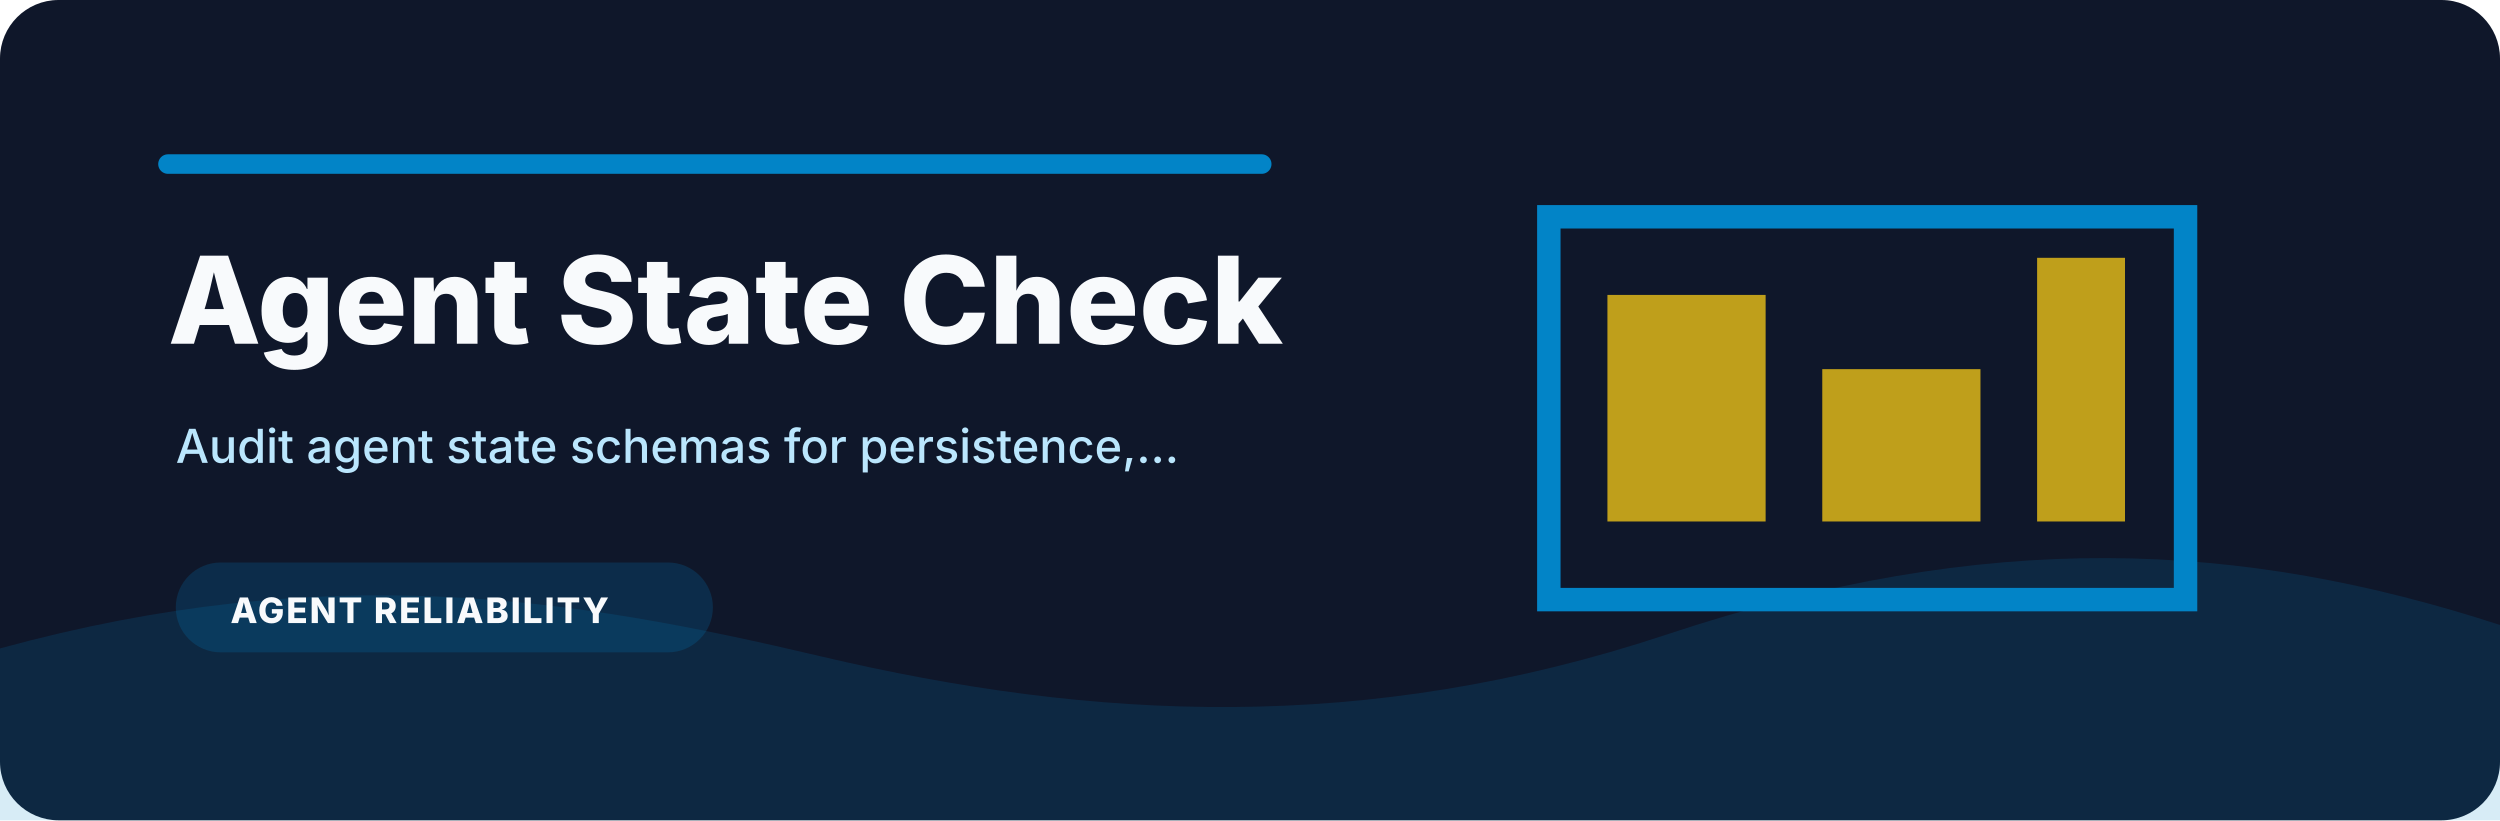
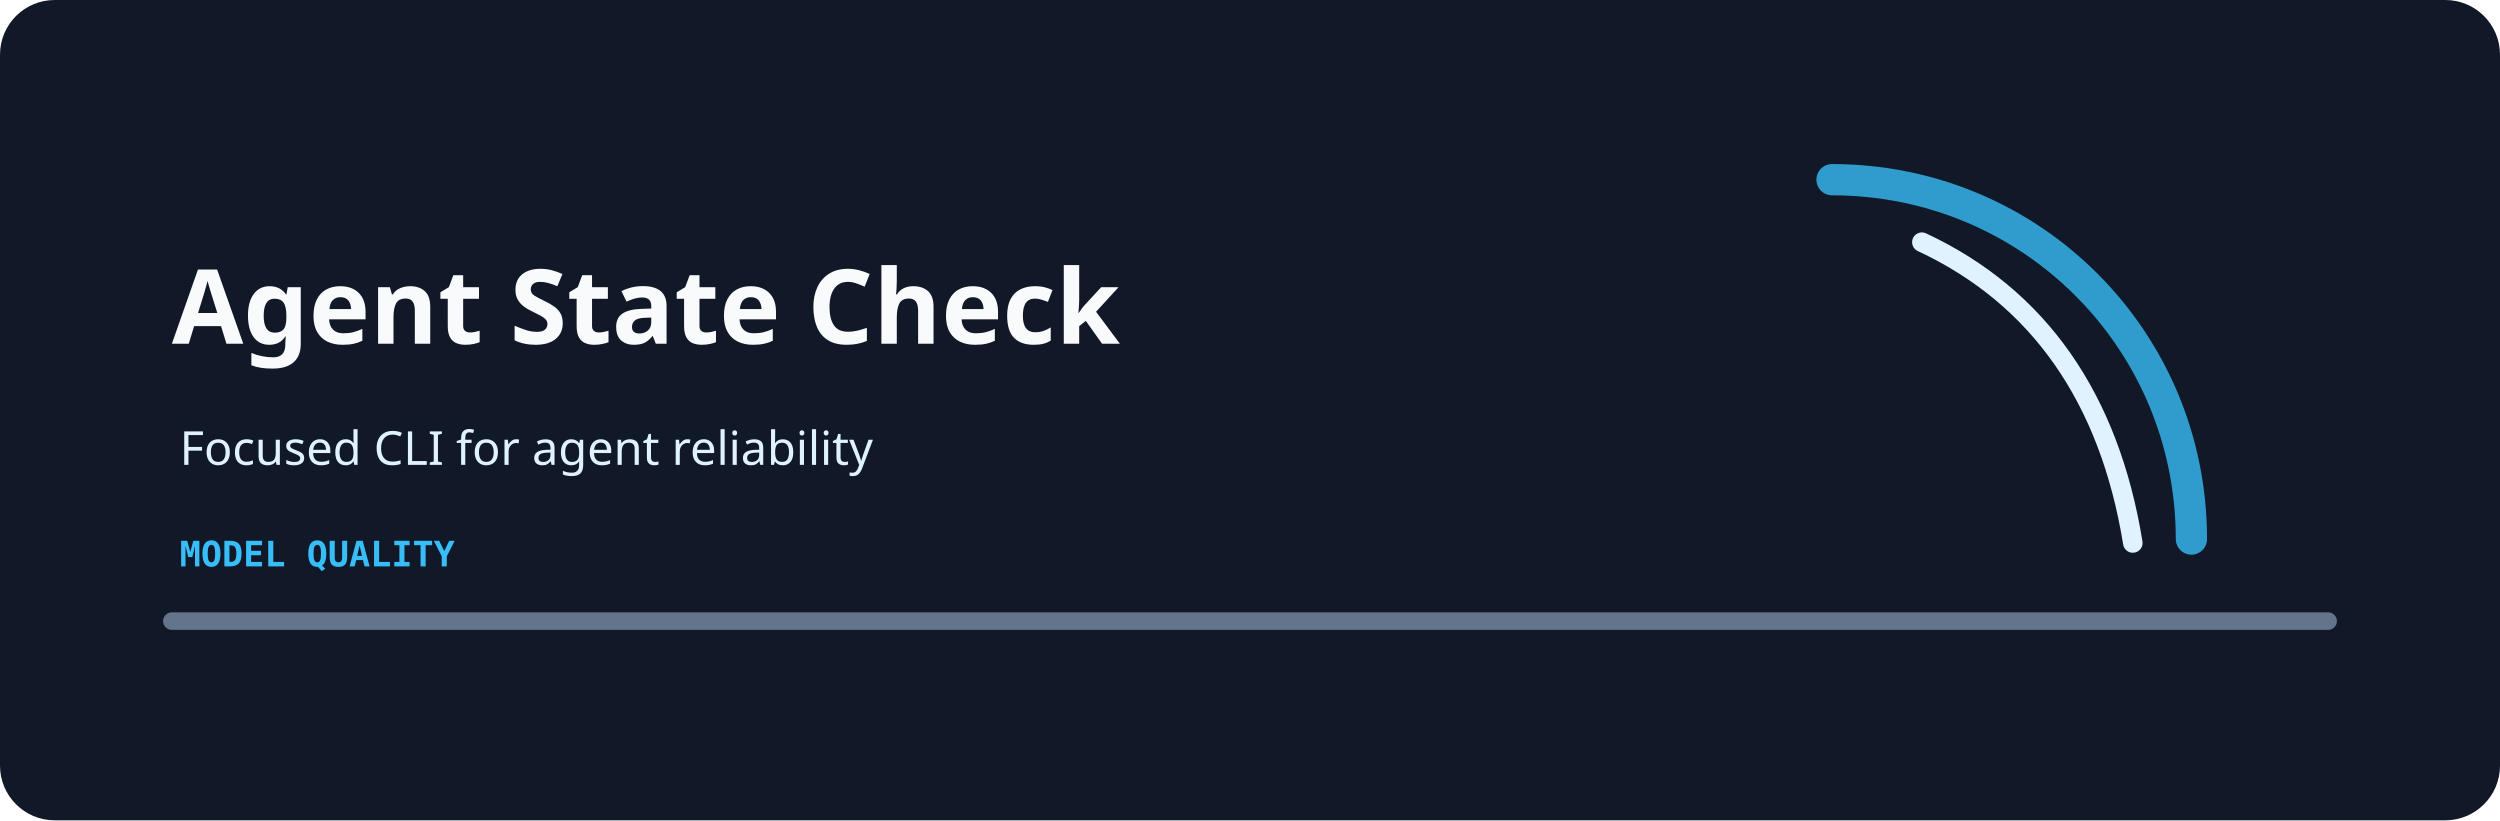
- <svg xmlns="http://www.w3.org/2000/svg" width="1280" height="420" viewBox="0 0 1280 420" fill="none" role="img" aria-label="Agent State Check project cover">
-   <rect width="1280" height="420" rx="30" fill="#0f172a" />
-   <path d="M0 332C168 286 293 306 420 336C560 369 699 376 853 325C1018 270 1148 277 1280 320V420H0V332Z" fill="#0284c7" opacity=".16" />
-   <path d="M86 84h560" stroke="#0284c7" stroke-width="10" stroke-linecap="round" />
-   <text x="86" y="176" fill="#f8fafc" font-family="Inter, ui-sans-serif, system-ui" font-size="62" font-weight="800">Agent State Check</text>
-   <text x="90" y="237" fill="#bae6fd" font-family="Inter, ui-sans-serif, system-ui" font-size="24" font-weight="500">Audit agent state schemas for persistence,...</text>
-   <rect x="90" y="288" width="275" height="46" rx="23" fill="#0284c7" opacity=".20" />
-   <text x="118" y="319" fill="#f8fafc" font-family="Inter, ui-sans-serif, system-ui" font-size="18" font-weight="800" letter-spacing="1">AGENT RELIABILITY</text>
-   <path d="M793 111h326v196H793z" fill="none" stroke="#0284c7" stroke-width="12" />
-   <path d="M823 151h81v116h-81zM933 189h81v78h-81zM1043 132h45v135h-45z" fill="#facc15" opacity=".75" />
+ <svg xmlns="http://www.w3.org/2000/svg" width="1280" height="420" viewBox="0 0 1280 420" fill="none" role="img" aria-label="Agent State Check cover">
+   <rect width="1280" height="420" rx="28" fill="#111827" />
+   <path d="M88 318h1104" stroke="#64748b" stroke-width="9" stroke-linecap="round" />
+   <path d="M938 92c102 0 184 82 184 184" stroke="#38bdf8" stroke-width="16" stroke-linecap="round" opacity=".8" />
+   <path d="M984 124c60 28 96 80 108 154" stroke="#e0f2fe" stroke-width="10" stroke-linecap="round" />
+   <text x="88" y="176" fill="#f8fafc" font-family="IBM Plex Sans, ui-sans-serif, system-ui" font-size="53" font-weight="850">Agent State Check</text>
+   <text x="92" y="238" fill="#e0f2fe" font-family="IBM Plex Sans, ui-sans-serif, system-ui" font-size="24">Focused CLI for agent reliability</text>
+   <text x="92" y="290" fill="#38bdf8" font-family="ui-monospace, SFMono-Regular, Menlo, monospace" font-size="18" font-weight="700">MODEL QUALITY</text>
</svg>
